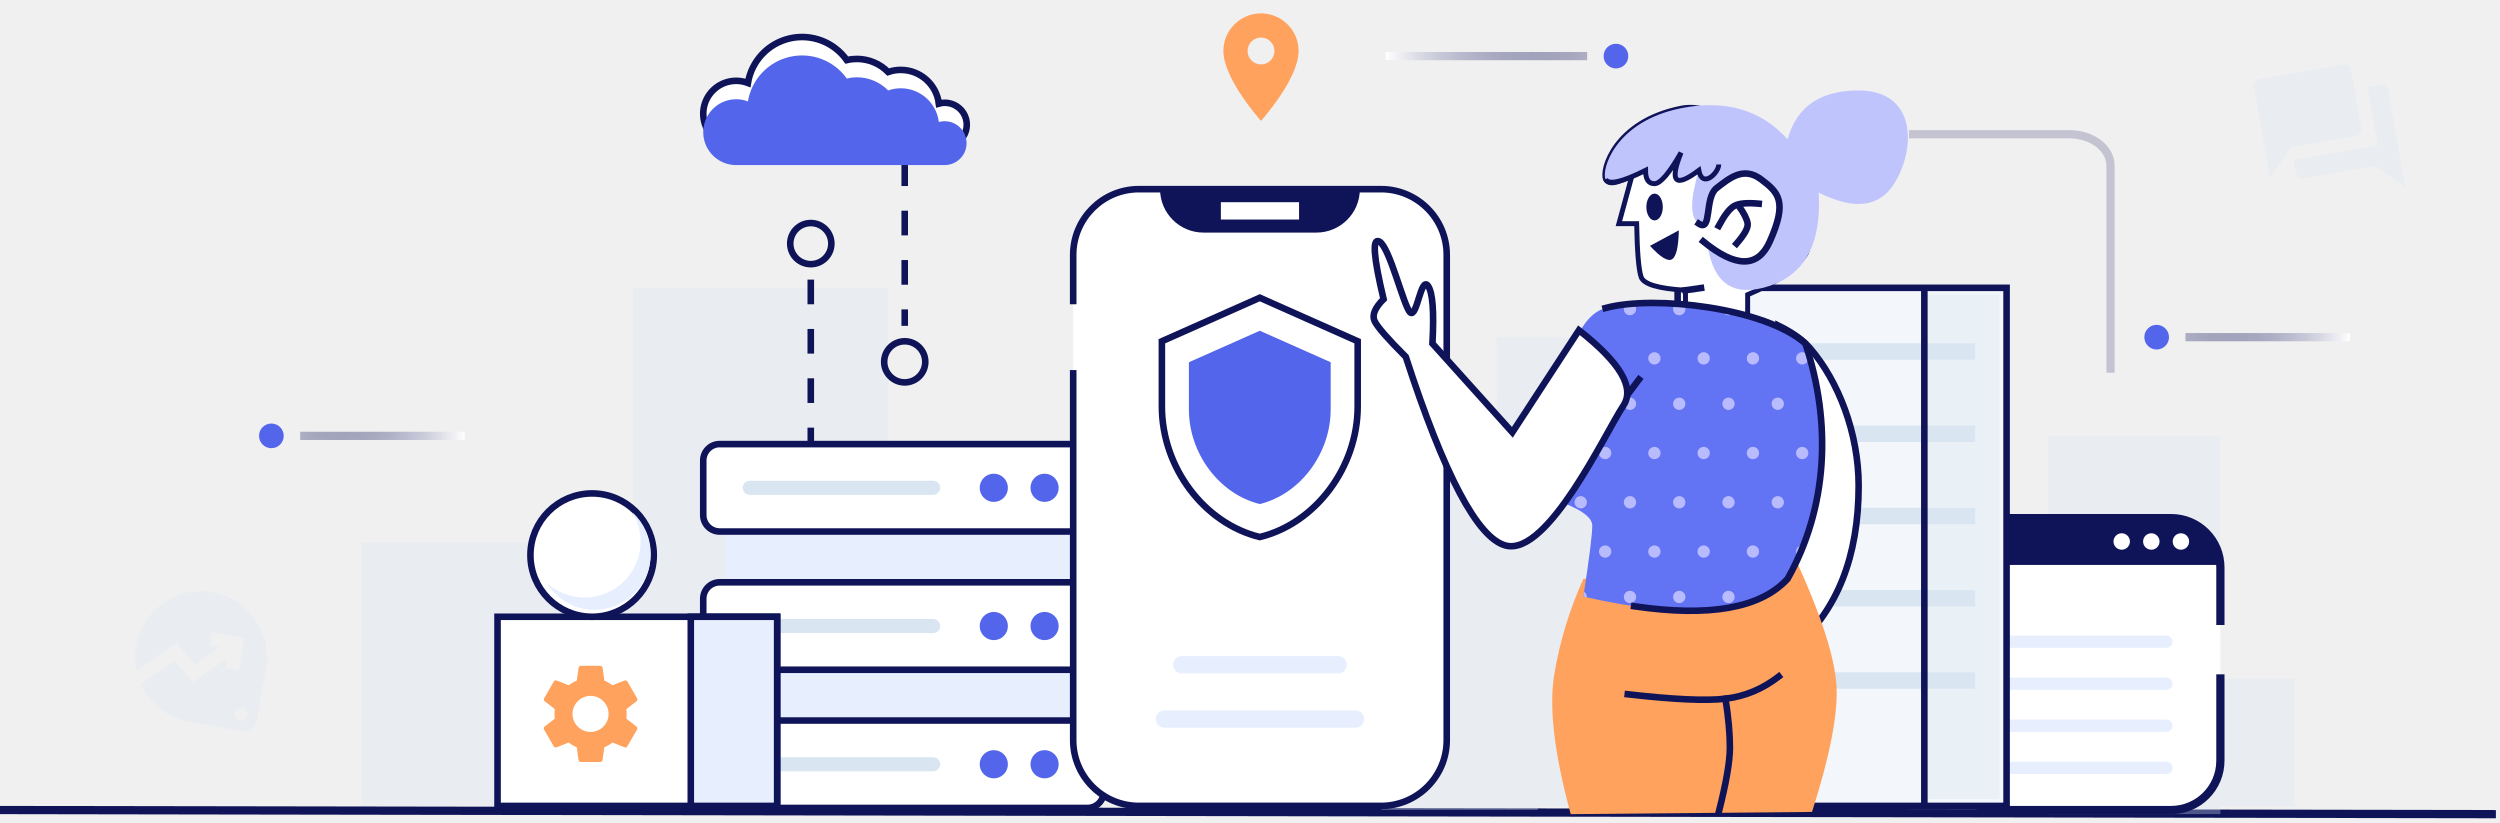
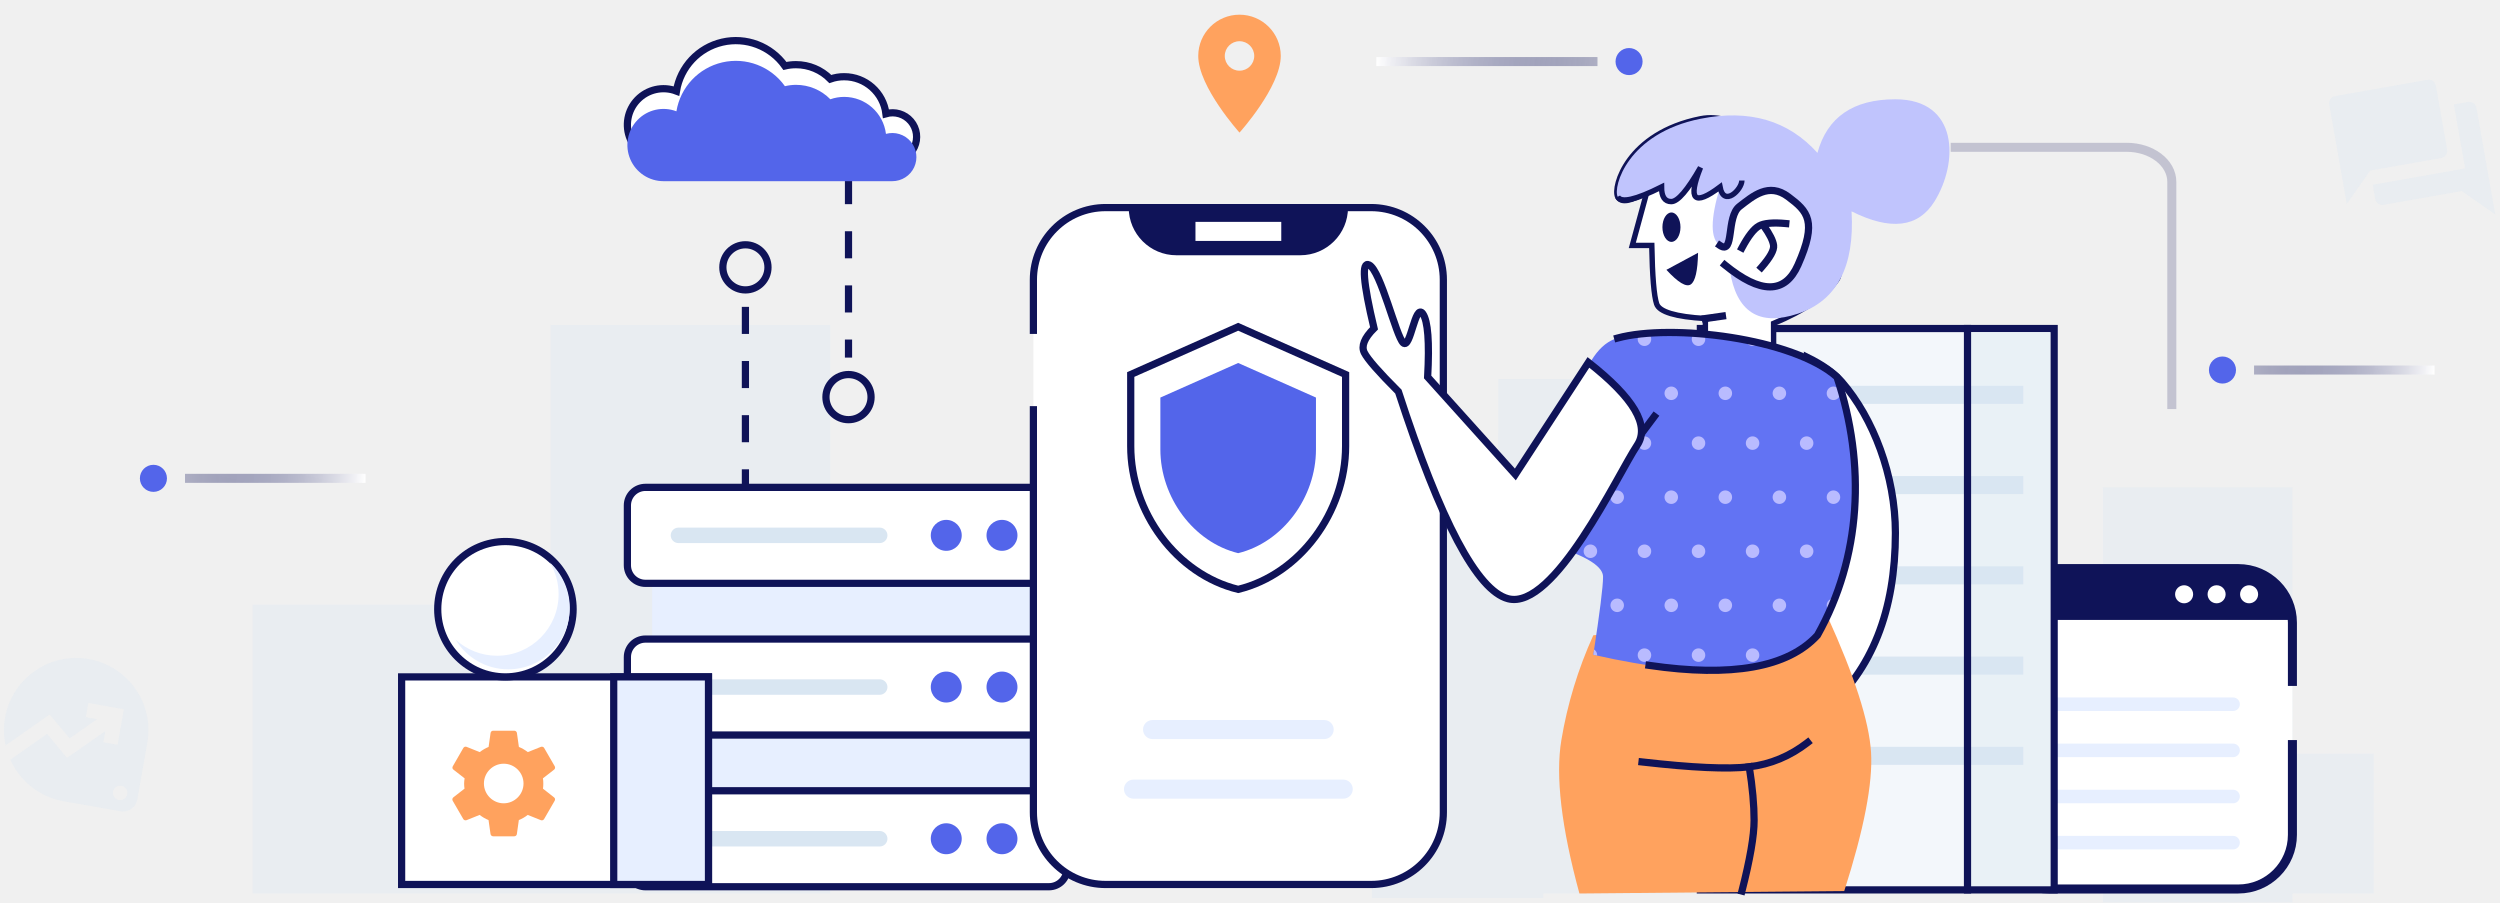
- <svg xmlns="http://www.w3.org/2000/svg" xmlns:xlink="http://www.w3.org/1999/xlink" width="304px" height="100px" viewBox="0 0 304 100" version="1.1">
+ <svg xmlns="http://www.w3.org/2000/svg" xmlns:xlink="http://www.w3.org/1999/xlink" width="277px" height="100px" viewBox="0 0 277 100" version="1.1">
  <defs>
    <path d="M4.082,35.708 C16.679,38.587 24.957,37.868 28.916,33.549 C33.775,24.911 34.315,14.653 31.076,4.935 C26.217,0.616 12.72,-1.004 6.781,0.616 C2.822,1.696 0.663,9.434 0.303,23.831 C3.542,24.911 5.162,25.99 5.162,27.07 C5.162,28.15 4.802,31.029 4.082,35.708 Z" id="path-1" />
    <linearGradient x1="0%" y1="50.083%" x2="100%" y2="49.917%" id="linearGradient-3">
      <stop stop-color="#FFFFFF" offset="0%" />
      <stop stop-color="#0F1358" stop-opacity="0.3" offset="100%" />
    </linearGradient>
    <linearGradient x1="0%" y1="50.125%" x2="100%" y2="49.875%" id="linearGradient-4">
      <stop stop-color="#FFFFFF" offset="0%" />
      <stop stop-color="#0F1358" stop-opacity="0.3" offset="100%" />
    </linearGradient>
  </defs>
  <g id="页面-1" stroke="none" stroke-width="1" fill="none" fill-rule="evenodd">
-     <g id="个人工作台-资源管理-normal" transform="translate(-1137, -59)">
-       <g id="编组-16" transform="translate(1137, 59)">
-         <line x1="0.5" y1="98.5" x2="303" y2="99" id="直线-7" stroke="#0F1358" stroke-linecap="square" />
-         <path d="M270,53 L269.999,82.499 L279,82.5 L279,98 L269.999,97.999 L270,99 L249,99 L249,53 L270,53 Z M207,41 L207,98 L186.999,97.999 L187,98.5 L168,98.5 L168,53 L181.999,52.999 L182,41 L207,41 Z M108,35 L108,98 L44,98 L44,66 L77,66 L77,35 L108,35 Z M25.833,72.023 C21.484,71.256 17.332,74.163 16.565,78.512 C16.38,79.56 16.407,80.605 16.624,81.585 L21.501,78.164 L23.714,80.813 L26.754,78.684 L25.509,78.465 L25.787,76.889 L29.726,77.584 L29.032,81.523 L27.456,81.245 L27.676,80 L23.423,82.971 L21.219,80.316 L17.141,83.171 C18.191,85.509 20.344,87.302 23.054,87.78 L29.357,88.891 C30.224,89.044 31.058,88.46 31.211,87.593 L32.322,81.291 C33.089,76.942 30.182,72.79 25.833,72.023 Z M29.172,87.64 C28.738,87.564 28.446,87.147 28.523,86.713 C28.599,86.28 29.016,85.988 29.45,86.064 C29.883,86.141 30.175,86.558 30.098,86.991 C30.022,87.424 29.605,87.716 29.172,87.64 Z M289.464,10.295 L287.888,10.573 L289.139,17.664 L278.897,19.47 L279.174,21.045 C279.251,21.479 279.668,21.771 280.101,21.694 L288.767,20.166 L292.475,22.762 L290.391,10.944 C290.314,10.511 289.897,10.219 289.464,10.295 Z M287.146,15.578 L285.896,8.487 C285.819,8.054 285.402,7.762 284.969,7.839 L274.727,9.644 C274.294,9.721 274.002,10.138 274.078,10.571 L276.023,21.601 L278.619,17.894 L286.497,16.505 C286.93,16.428 287.223,16.011 287.146,15.578 Z" id="形状结合" fill-opacity="0.32" fill="#D9E6F2" />
-         <g transform="translate(85.51448, 4)">
+     <g id="个人工作台-资源管理-normal" transform="translate(-1153, -58)">
+       <g id="编组-16" transform="translate(1153.442, 58.3218)">
+         <path d="M253.558,53.678 L253.557,83.178 L262.558,83.178 L262.558,98.678 L253.557,98.678 L253.558,99.678 L232.558,99.678 L232.558,53.678 L253.558,53.678 Z M190.558,41.678 L190.558,98.678 L170.557,98.678 L170.558,99.178 L151.558,99.178 L151.558,53.678 L165.557,53.678 L165.558,41.678 L190.558,41.678 Z M91.558,35.678 L91.558,98.678 L27.558,98.678 L27.558,66.678 L60.558,66.678 L60.558,35.678 L91.558,35.678 Z M9.39,72.701 C5.041,71.934 0.89,74.842 0.123,79.19 C-0.062,80.238 -0.035,81.283 0.182,82.263 L5.058,78.842 L7.272,81.491 L10.312,79.362 L9.067,79.143 L9.345,77.567 L13.284,78.262 L12.589,82.201 L11.014,81.923 L11.233,80.678 L6.981,83.649 L4.776,80.994 L0.699,83.849 C1.749,86.187 3.902,87.98 6.612,88.458 L12.915,89.569 C13.781,89.722 14.616,89.138 14.768,88.272 L15.88,81.969 C16.647,77.62 13.739,73.468 9.39,72.701 Z M12.729,88.318 C12.296,88.242 12.004,87.825 12.08,87.391 C12.157,86.958 12.574,86.666 13.007,86.743 C13.44,86.819 13.732,87.236 13.656,87.669 C13.58,88.103 13.163,88.395 12.729,88.318 Z M273.022,10.974 L271.446,11.251 L272.696,18.342 L262.454,20.148 L262.732,21.724 C262.808,22.157 263.225,22.449 263.659,22.373 L272.325,20.844 L276.032,23.44 L273.948,11.622 C273.872,11.189 273.455,10.897 273.022,10.974 Z M270.704,16.256 L269.453,9.166 C269.377,8.732 268.96,8.44 268.527,8.517 L258.285,10.323 C257.851,10.399 257.559,10.816 257.636,11.249 L259.581,22.279 L262.176,18.572 L270.055,17.183 C270.488,17.107 270.78,16.69 270.704,16.256 Z" id="形状结合" fill-opacity="0.32" fill="#D9E6F2" />
+         <g transform="translate(69.07206, 3.678196)">
          <rect id="矩形" fill="#E7EFFF" x="2.744" y="60.291" width="43.221" height="27.785" />
          <g id="编组-9" transform="translate(0, 50)">
            <rect id="矩形" stroke="#0F1358" stroke-width="0.8" fill="#FFFFFF" x="0" y="0" width="48.709" height="10.634" rx="2" />
            <rect id="矩形" fill="#D9E6F2" x="4.802" y="4.459" width="24.012" height="1.715" rx="0.858" />
            <circle id="椭圆形" fill="#5365EA" cx="41.506" cy="5.317" r="1.715" />
            <circle id="椭圆形" fill="#5365EA" cx="35.331" cy="5.317" r="1.715" />
          </g>
          <g id="编组-9" transform="translate(0, 66.80814)">
            <rect id="矩形" stroke="#0F1358" stroke-width="0.8" fill="#FFFFFF" x="0" y="0" width="48.709" height="10.634" rx="2" />
            <rect id="矩形" fill="#D9E6F2" x="4.802" y="4.459" width="24.012" height="1.715" rx="0.858" />
            <circle id="椭圆形" fill="#5365EA" cx="41.506" cy="5.317" r="1.715" />
            <circle id="椭圆形" fill="#5365EA" cx="35.331" cy="5.317" r="1.715" />
          </g>
          <g id="编组-9" transform="translate(0, 83.61628)">
            <rect id="矩形" stroke="#0F1358" stroke-width="0.8" fill="#FFFFFF" x="0" y="0" width="48.709" height="10.634" rx="2" />
            <rect id="矩形" fill="#D9E6F2" x="4.802" y="4.459" width="24.012" height="1.715" rx="0.858" />
            <circle id="椭圆形" fill="#5365EA" cx="41.506" cy="5.317" r="1.715" />
            <circle id="椭圆形" fill="#5365EA" cx="35.331" cy="5.317" r="1.715" />
          </g>
          <circle id="椭圆形" stroke="#0F1358" stroke-width="0.8" cx="13.078" cy="25.622" r="2.5" />
          <line x1="13.078" y1="30" x2="13.078" y2="50" id="路径" stroke="#0F1358" stroke-width="0.8" stroke-dasharray="3" />
          <circle id="椭圆形" stroke="#0F1358" stroke-width="0.8" cx="24.5" cy="40" r="2.5" />
          <line x1="24.5" y1="15.622" x2="24.5" y2="35.622" id="路径" stroke="#0F1358" stroke-width="0.8" stroke-dasharray="3" />
          <g id="编组-21" transform="translate(0, 0.5)" fill-rule="nonzero">
            <path d="M4.011,13.333 L29.355,13.333 C30.399,13.343 31.354,12.742 31.796,11.795 C32.239,10.849 32.089,9.731 31.412,8.935 C30.735,8.14 29.655,7.812 28.65,8.098 C28.363,5.758 26.375,3.999 24.018,4 C23.496,3.998 22.979,4.085 22.487,4.257 C21.483,3.237 20.112,2.664 18.681,2.666 C18.268,2.665 17.856,2.712 17.455,2.808 C15.888,0.603 13.146,-0.438 10.511,0.172 C7.876,0.782 5.871,2.923 5.433,5.592 C3.932,5.018 2.234,5.397 1.12,6.554 C0.005,7.711 -0.309,9.423 0.321,10.9 C0.951,12.378 2.404,13.336 4.011,13.333 L4.011,13.333 Z" id="路径" stroke="#0F1358" stroke-width="0.8" fill="#FFFFFF" />
            <path d="M4.011,15.575 L29.355,15.575 C30.394,15.575 31.338,14.972 31.776,14.03 C32.213,13.088 32.064,11.977 31.393,11.184 C30.723,10.39 29.652,10.058 28.65,10.333 C28.36,7.994 26.374,6.238 24.018,6.235 C23.496,6.236 22.978,6.325 22.487,6.499 C21.486,5.475 20.113,4.898 18.681,4.901 C18.267,4.902 17.856,4.952 17.455,5.05 C15.888,2.845 13.146,1.804 10.511,2.414 C7.876,3.024 5.871,5.165 5.433,7.833 C3.932,7.259 2.234,7.638 1.12,8.796 C0.005,9.953 -0.309,11.664 0.321,13.142 C0.951,14.62 2.404,15.578 4.011,15.575 L4.011,15.575 Z" id="路径" fill="#5365EA" />
          </g>
        </g>
-         <g id="编组-19" transform="translate(237, 63)">
+         <g id="编组-19" transform="translate(220.5576, 62.6782)">
          <path d="M33,19 L33,29.5 C33,32.814 30.314,35.5 27,35.5 L6,35.5 C2.686,35.5 0,32.814 0,29.5 L0,6 C0,2.686 2.686,0 6,0 L27,0 C30.314,0 33,2.686 33,6 L33,13 L33,13" id="路径" stroke="#0F1358" fill="#FFFFFF" />
          <rect id="矩形" fill="#E7EFFF" x="6.049" y="14.278" width="21.127" height="1.5" rx="0.75" />
          <rect id="矩形" fill="#E7EFFF" x="1.824" y="24.504" width="25.352" height="1.5" rx="0.75" />
          <rect id="矩形" fill="#E7EFFF" x="6.049" y="19.391" width="21.127" height="1.5" rx="0.75" />
          <rect id="矩形" fill="#E7EFFF" x="1.824" y="29.616" width="25.352" height="1.5" rx="0.75" />
          <path d="M27.308,-7.10542736e-15 C30.379,-6.05892407e-15 32.881,2.431 32.996,5.474 L33,5.692 L0,5.692 C-3.84971334e-16,2.548 2.548,-7.41614878e-15 5.692,-7.10542736e-15 L27.308,-7.10542736e-15 Z M21,1.846 C20.448,1.846 20,2.294 20,2.846 C20,3.398 20.448,3.846 21,3.846 C21.552,3.846 22,3.398 22,2.846 C22,2.294 21.552,1.846 21,1.846 Z M24.6,1.846 C24.048,1.846 23.6,2.294 23.6,2.846 C23.6,3.398 24.048,3.846 24.6,3.846 C25.152,3.846 25.6,3.398 25.6,2.846 C25.6,2.294 25.152,1.846 24.6,1.846 Z M28.2,1.846 C27.648,1.846 27.2,2.294 27.2,2.846 C27.2,3.398 27.648,3.846 28.2,3.846 C28.752,3.846 29.2,3.398 29.2,2.846 C29.2,2.294 28.752,1.846 28.2,1.846 Z" id="形状结合" fill="#0F1358" />
        </g>
-         <g id="编组-20" transform="translate(204, 35)">
-           <rect id="矩形" stroke="#0F1358" stroke-width="0.8" fill="#F3F7FB" x="0" y="0" width="40" height="63" />
+         <g id="编组-20" transform="translate(187.5576, 35.6782)">
+           <rect id="矩形" stroke="#0F1358" stroke-width="0.8" fill="#F3F7FB" x="0.4" y="0.4" width="39.2" height="62.2" />
          <rect id="矩形" fill="#E9F1F6" x="30" y="0.808" width="9.156" height="61.354" />
          <rect id="矩形" fill="#D9E6F2" x="3" y="6.748" width="33.182" height="2" />
          <rect id="矩形" fill="#D9E6F2" x="3" y="16.748" width="33.182" height="2" />
          <rect id="矩形" fill="#D9E6F2" x="3" y="26.748" width="33.182" height="2" />
          <rect id="矩形" fill="#D9E6F2" x="3" y="36.748" width="33.182" height="2" />
          <rect id="矩形" fill="#D9E6F2" x="3" y="46.748" width="33.182" height="2" />
          <line x1="30" y1="63" x2="30" y2="0" id="路径" stroke="#0F1358" stroke-width="0.8" fill-opacity="0.45" fill="#D9E6F2" />
        </g>
-         <g id="编组-17" transform="translate(130.5, 23)">
+         <g id="编组-17" transform="translate(114.0576, 22.6782)">
          <path d="M0,14 L0,8 C0,3.582 3.582,0 8,0 L37.423,0 C41.841,0 45.423,3.582 45.423,8 L45.423,67 C45.423,71.418 41.841,75 37.423,75 L8,75 C3.582,75 0,71.418 0,67 L0,22 L0,22" id="路径" stroke="#0F1358" stroke-width="0.8" fill="#FFFFFF" />
          <g id="编组-11" transform="translate(10.78487, 13.20422)" fill-rule="nonzero">
            <path d="M11.905,0 L1.24775508e-13,5.291 L1.24775508e-13,13.227 C1.24775508e-13,20.569 5.079,27.434 11.905,29.1 C18.73,27.434 23.809,20.569 23.809,13.227 L23.809,5.291 L11.905,0 Z" id="路径" stroke="#0F1358" stroke-width="0.8" />
            <path d="M11.905,4.014 L3.284,7.845 L3.284,13.592 C3.284,18.908 6.962,23.88 11.905,25.087 C16.847,23.88 20.525,18.908 20.525,13.592 L20.525,7.845 L11.905,4.014 Z" id="路径" fill="#5365EA" />
          </g>
          <rect id="矩形" fill="#E7EFFF" x="12.148" y="56.778" width="21.127" height="2.113" rx="1.056" />
          <rect id="矩形" fill="#E7EFFF" x="10.035" y="63.38" width="25.352" height="2.113" rx="1.056" />
          <path d="M34.859,0 C34.859,2.917 32.494,5.282 29.577,5.282 L15.845,5.282 C12.928,5.282 10.563,2.917 10.563,0 L34.859,0 Z M27.465,1.585 L17.958,1.585 L17.958,3.697 L27.465,3.697 L27.465,1.585 Z" id="形状结合" fill="#0F1358" />
        </g>
-         <g id="编组-18" transform="translate(60.5, 60)">
+         <g id="编组-18" transform="translate(44.05758, 59.6782)">
          <rect id="矩形" stroke="#0F1358" stroke-width="0.8" fill="#FFFFFF" x="0" y="15" width="34" height="23" />
          <rect id="矩形" stroke="#0F1358" stroke-width="0.8" fill="#E7EFFF" x="23.5" y="15" width="10.5" height="23" />
          <g id="settings_black_24dp-(1)" transform="translate(4, 19.5)">
            <polygon id="路径" points="0 0 14.625 0 14.625 14.625 0 14.625" />
            <path d="M11.663,7.885 C11.688,7.702 11.7,7.514 11.7,7.312 C11.7,7.117 11.688,6.923 11.657,6.74 L12.894,5.777 C13.004,5.692 13.035,5.527 12.967,5.405 L11.797,3.382 C11.724,3.248 11.572,3.205 11.438,3.248 L9.982,3.833 C9.677,3.601 9.354,3.406 8.994,3.26 L8.775,1.712 C8.751,1.566 8.629,1.462 8.482,1.462 L6.143,1.462 C5.996,1.462 5.88,1.566 5.856,1.712 L5.637,3.26 C5.277,3.406 4.948,3.607 4.65,3.833 L3.193,3.248 C3.059,3.199 2.907,3.248 2.834,3.382 L1.67,5.405 C1.597,5.533 1.621,5.692 1.743,5.777 L2.98,6.74 C2.949,6.923 2.925,7.124 2.925,7.312 C2.925,7.501 2.937,7.702 2.968,7.885 L1.731,8.848 C1.621,8.933 1.59,9.098 1.657,9.22 L2.828,11.243 C2.901,11.377 3.053,11.42 3.187,11.377 L4.643,10.792 C4.948,11.024 5.271,11.219 5.631,11.365 L5.85,12.913 C5.88,13.059 5.996,13.162 6.143,13.162 L8.482,13.162 C8.629,13.162 8.751,13.059 8.769,12.913 L8.988,11.365 C9.348,11.219 9.677,11.024 9.975,10.792 L11.432,11.377 C11.566,11.426 11.718,11.377 11.791,11.243 L12.961,9.22 C13.035,9.086 13.004,8.933 12.888,8.848 L11.663,7.885 Z M7.312,9.506 C6.106,9.506 5.119,8.519 5.119,7.312 C5.119,6.106 6.106,5.119 7.312,5.119 C8.519,5.119 9.506,6.106 9.506,7.312 C9.506,8.519 8.519,9.506 7.312,9.506 Z" id="形状" fill="#FFA25E" />
          </g>
          <circle id="椭圆形" stroke="#0F1358" stroke-width="0.8" fill="#FFFFFF" cx="11.5" cy="7.5" r="7.5" />
          <path d="M16.41,2.309 C17.774,3.556 18.63,5.349 18.63,7.342 C18.63,11.107 15.577,14.16 11.812,14.16 C9.339,14.16 7.174,12.842 5.979,10.871 C7.192,11.98 8.806,12.656 10.577,12.656 C14.342,12.656 17.394,9.604 17.394,5.839 C17.394,4.584 17.055,3.408 16.464,2.398 Z" id="形状结合" fill="#E7EFFF" />
        </g>
-         <g id="编组-22" transform="translate(166.5, 11)">
+         <g id="编组-22" transform="translate(150.0576, 10.6782)">
          <path d="M31.977,10.258 L30.358,16.196 L32.517,16.196 C32.582,19.632 32.762,21.791 33.057,22.675 C33.352,23.558 35.152,24.098 38.456,24.294 L38.456,28.613 L46.014,28.613 L46.014,24.834 C49.419,23.426 51.759,21.807 53.033,19.975 C54.944,17.228 46.014,0.54 37.916,2.16 C29.818,3.779 28.198,9.718 28.738,10.798 C29.098,11.517 30.178,11.337 31.977,10.258 Z" id="直线-5" stroke="#0F1358" stroke-width="0.6" fill="#FFFFFF" stroke-linecap="square" />
          <ellipse id="椭圆形" fill="#0F1358" cx="34.697" cy="14.172" rx="1" ry="1.629" />
          <path d="M34.137,18.896 L37.646,17.006 C37.604,19.013 37.335,20.183 36.836,20.515 C36.338,20.848 35.438,20.308 34.137,18.896 Z" id="直线-6" fill="#0F1358" />
          <line x1="38.456" y1="24.294" x2="40.345" y2="24.025" id="直线-16" stroke="#0F1358" stroke-width="0.8" stroke-linecap="square" />
          <path d="M33.597,9.718 C33.597,10.798 33.957,11.337 34.677,11.337 C35.397,11.337 36.476,10.078 37.916,7.558 C37.196,9.358 37.016,10.438 37.376,10.798 C37.736,11.157 38.636,10.798 40.076,9.718 C38.996,13.317 38.996,15.476 40.076,16.196 C41.695,17.276 40.739,13.028 42.235,11.877 C43.731,10.727 45.474,9.178 47.634,10.798 C49.793,12.417 50.873,13.497 48.714,18.356 C47.274,21.595 44.754,21.775 41.155,18.896 C41.875,23.575 44.395,25.194 48.714,23.755 C53.033,22.315 55.012,18.536 54.652,12.417 C58.971,14.577 62.031,14.217 63.83,11.337 C66.53,7.018 66.53,0 59.511,0 C54.832,0 51.953,1.98 50.873,5.939 C47.634,2.339 43.315,1.08 37.916,2.16 C29.818,3.779 28.198,9.718 28.738,10.798 C29.098,11.517 30.718,11.157 33.597,9.718 Z" id="直线-5" fill="#C0C4FD" />
          <path d="M28.738,10.798 C29.098,11.517 30.718,11.157 33.597,9.718 C33.597,10.798 33.957,11.337 34.677,11.337 C35.397,11.337 36.476,10.078 37.916,7.558 C37.196,9.358 37.016,10.438 37.376,10.798 C37.736,11.157 38.636,10.798 40.076,9.718 C40.5,12 42.5,10 42.5,9" id="路径" stroke="#0F1358" stroke-width="0.6" />
          <path d="M40.076,16.196 C41.695,17.276 40.739,13.028 42.235,11.877 C43.731,10.727 45.474,9.178 47.634,10.798 C49.793,12.417 50.873,13.497 48.714,18.356 C47.274,21.595 44.575,21.595 40.615,18.356" id="路径" stroke="#0F1358" stroke-width="0.8" stroke-linecap="square" />
          <path d="M42.505,16.466 C43.203,15.159 43.833,14.349 44.395,14.037 C44.956,13.725 45.946,13.635 47.364,13.767" id="直线-11" stroke="#0F1358" stroke-width="0.8" stroke-linecap="square" />
          <path d="M44.934,14.037 C45.59,14.959 45.949,15.678 46.014,16.196 C46.079,16.714 45.629,17.524 44.664,18.626" id="直线-12" stroke="#0F1358" stroke-width="0.8" stroke-linecap="square" />
          <path d="M51.683,67.755 C56.902,63.256 59.511,56.687 59.511,48.049 C59.511,41.712 57.06,35.326 53.572,31.313 C52.729,30.342 51.469,29.442 49.793,28.613 L51.683,67.755 Z" id="直线-8" stroke="#0F1358" stroke-width="0.8" fill="#FFFFFF" stroke-linecap="square" />
          <path d="M24.5,88 L53.842,87.73 C56.033,80.886 57.023,75.757 56.812,72.344 C56.6,68.93 54.981,63.891 51.953,57.227 L26.039,59.387 C24.346,63.129 23.167,67 22.5,71 C21.833,75 22.5,80.667 24.5,88 Z" id="直线-10" fill="#FFA25E" />
          <path d="M31.437,73.423 C36.997,74.061 40.956,74.241 43.315,73.963 C45.673,73.686 47.833,72.786 49.793,71.264" id="直线-13" stroke="#0F1358" stroke-width="0.8" stroke-linecap="square" />
          <path d="M43.315,73.963 C43.675,76.224 43.855,78.203 43.855,79.902 C43.855,81.6 43.405,84.21 42.505,87.73" id="直线-14" stroke="#0F1358" stroke-width="0.8" stroke-linecap="square" />
          <g id="形状结合" transform="translate(21.95682, 25.83791)">
            <mask id="mask-2" fill="white">
              <use xlink:href="#path-1" />
            </mask>
            <use id="蒙版" fill="#6273F3" xlink:href="#path-1" />
            <path d="M39.7,35.002 C40.114,35.002 40.449,35.338 40.449,35.751 C40.449,36.165 40.114,36.5 39.7,36.5 C39.287,36.5 38.952,36.165 38.952,35.751 C38.952,35.338 39.287,35.002 39.7,35.002 Z M33.71,35.002 C34.124,35.002 34.459,35.338 34.459,35.751 C34.459,36.165 34.124,36.5 33.71,36.5 C33.296,36.5 32.961,36.165 32.961,35.751 C32.961,35.338 33.296,35.002 33.71,35.002 Z M27.72,35.002 C28.133,35.002 28.469,35.338 28.469,35.751 C28.469,36.165 28.133,36.5 27.72,36.5 C27.306,36.5 26.971,36.165 26.971,35.751 C26.971,35.338 27.306,35.002 27.72,35.002 Z M9.749,35.002 C10.163,35.002 10.498,35.338 10.498,35.751 C10.498,36.165 10.163,36.5 9.749,36.5 C9.335,36.5 9,36.165 9,35.751 C9,35.338 9.335,35.002 9.749,35.002 Z M21.73,35.002 C22.143,35.002 22.478,35.338 22.478,35.751 C22.478,36.165 22.143,36.5 21.73,36.5 C21.316,36.5 20.981,36.165 20.981,35.751 C20.981,35.338 21.316,35.002 21.73,35.002 Z M3.759,35.002 C4.172,35.002 4.508,35.338 4.508,35.751 C4.508,36.165 4.172,36.5 3.759,36.5 C3.345,36.5 3.01,36.165 3.01,35.751 C3.01,35.338 3.345,35.002 3.759,35.002 Z M15.739,35.002 C16.153,35.002 16.488,35.338 16.488,35.751 C16.488,36.165 16.153,36.5 15.739,36.5 C15.326,36.5 14.99,36.165 14.99,35.751 C14.99,35.338 15.326,35.002 15.739,35.002 Z M-2.232,35.002 C-1.818,35.002 -1.483,35.338 -1.483,35.751 C-1.483,36.165 -1.818,36.5 -2.232,36.5 C-2.645,36.5 -2.98,36.165 -2.98,35.751 C-2.98,35.338 -2.645,35.002 -2.232,35.002 Z M36.681,29.482 C37.094,29.482 37.429,29.817 37.429,30.231 C37.429,30.644 37.094,30.979 36.681,30.979 C36.267,30.979 35.932,30.644 35.932,30.231 C35.932,29.817 36.267,29.482 36.681,29.482 Z M30.69,29.482 C31.104,29.482 31.439,29.817 31.439,30.231 C31.439,30.644 31.104,30.979 30.69,30.979 C30.277,30.979 29.942,30.644 29.942,30.231 C29.942,29.817 30.277,29.482 30.69,29.482 Z M24.7,29.482 C25.114,29.482 25.449,29.817 25.449,30.231 C25.449,30.644 25.114,30.979 24.7,30.979 C24.287,30.979 23.951,30.644 23.951,30.231 C23.951,29.817 24.287,29.482 24.7,29.482 Z M6.729,29.482 C7.143,29.482 7.478,29.817 7.478,30.231 C7.478,30.644 7.143,30.979 6.729,30.979 C6.316,30.979 5.981,30.644 5.981,30.231 C5.981,29.817 6.316,29.482 6.729,29.482 Z M18.71,29.482 C19.123,29.482 19.459,29.817 19.459,30.231 C19.459,30.644 19.123,30.979 18.71,30.979 C18.296,30.979 17.961,30.644 17.961,30.231 C17.961,29.817 18.296,29.482 18.71,29.482 Z M0.739,29.482 C1.153,29.482 1.488,29.817 1.488,30.231 C1.488,30.644 1.153,30.979 0.739,30.979 C0.325,30.979 -0.01,30.644 -0.01,30.231 C-0.01,29.817 0.325,29.482 0.739,29.482 Z M12.72,29.482 C13.133,29.482 13.468,29.817 13.468,30.231 C13.468,30.644 13.133,30.979 12.72,30.979 C12.306,30.979 11.971,30.644 11.971,30.231 C11.971,29.817 12.306,29.482 12.72,29.482 Z M-5.251,29.482 C-4.838,29.482 -4.502,29.817 -4.502,30.231 C-4.502,30.644 -4.838,30.979 -5.251,30.979 C-5.665,30.979 -6,30.644 -6,30.231 C-6,29.817 -5.665,29.482 -5.251,29.482 Z M33.71,23.491 C34.124,23.491 34.459,23.827 34.459,24.24 C34.459,24.654 34.124,24.989 33.71,24.989 C33.296,24.989 32.961,24.654 32.961,24.24 C32.961,23.827 33.296,23.491 33.71,23.491 Z M27.72,23.491 C28.133,23.491 28.469,23.827 28.469,24.24 C28.469,24.654 28.133,24.989 27.72,24.989 C27.306,24.989 26.971,24.654 26.971,24.24 C26.971,23.827 27.306,23.491 27.72,23.491 Z M9.749,23.491 C10.163,23.491 10.498,23.827 10.498,24.24 C10.498,24.654 10.163,24.989 9.749,24.989 C9.335,24.989 9,24.654 9,24.24 C9,23.827 9.335,23.491 9.749,23.491 Z M21.73,23.491 C22.143,23.491 22.478,23.827 22.478,24.24 C22.478,24.654 22.143,24.989 21.73,24.989 C21.316,24.989 20.981,24.654 20.981,24.24 C20.981,23.827 21.316,23.491 21.73,23.491 Z M3.759,23.491 C4.172,23.491 4.508,23.827 4.508,24.24 C4.508,24.654 4.172,24.989 3.759,24.989 C3.345,24.989 3.01,24.654 3.01,24.24 C3.01,23.827 3.345,23.491 3.759,23.491 Z M15.739,23.491 C16.153,23.491 16.488,23.827 16.488,24.24 C16.488,24.654 16.153,24.989 15.739,24.989 C15.326,24.989 14.99,24.654 14.99,24.24 C14.99,23.827 15.326,23.491 15.739,23.491 Z M-2.232,23.491 C-1.818,23.491 -1.483,23.827 -1.483,24.24 C-1.483,24.654 -1.818,24.989 -2.232,24.989 C-2.645,24.989 -2.98,24.654 -2.98,24.24 C-2.98,23.827 -2.645,23.491 -2.232,23.491 Z M39.7,23.491 C40.114,23.491 40.449,23.827 40.449,24.24 C40.449,24.654 40.114,24.989 39.7,24.989 C39.287,24.989 38.952,24.654 38.952,24.24 C38.952,23.827 39.287,23.491 39.7,23.491 Z M12.72,17.501 C13.133,17.501 13.468,17.836 13.468,18.25 C13.468,18.664 13.133,18.999 12.72,18.999 C12.306,18.999 11.971,18.664 11.971,18.25 C11.971,17.836 12.306,17.501 12.72,17.501 Z M0.739,17.501 C1.153,17.501 1.488,17.836 1.488,18.25 C1.488,18.664 1.153,18.999 0.739,18.999 C0.325,18.999 -0.01,18.664 -0.01,18.25 C-0.01,17.836 0.325,17.501 0.739,17.501 Z M18.71,17.501 C19.123,17.501 19.459,17.836 19.459,18.25 C19.459,18.664 19.123,18.999 18.71,18.999 C18.296,18.999 17.961,18.664 17.961,18.25 C17.961,17.836 18.296,17.501 18.71,17.501 Z M6.729,17.501 C7.143,17.501 7.478,17.836 7.478,18.25 C7.478,18.664 7.143,18.999 6.729,18.999 C6.316,18.999 5.981,18.664 5.981,18.25 C5.981,17.836 6.316,17.501 6.729,17.501 Z M24.7,17.501 C25.114,17.501 25.449,17.836 25.449,18.25 C25.449,18.664 25.114,18.999 24.7,18.999 C24.287,18.999 23.951,18.664 23.951,18.25 C23.951,17.836 24.287,17.501 24.7,17.501 Z M30.69,17.501 C31.104,17.501 31.439,17.836 31.439,18.25 C31.439,18.664 31.104,18.999 30.69,18.999 C30.277,18.999 29.942,18.664 29.942,18.25 C29.942,17.836 30.277,17.501 30.69,17.501 Z M36.681,17.501 C37.094,17.501 37.429,17.836 37.429,18.25 C37.429,18.664 37.094,18.999 36.681,18.999 C36.267,18.999 35.932,18.664 35.932,18.25 C35.932,17.836 36.267,17.501 36.681,17.501 Z M-5.251,17.501 C-4.838,17.501 -4.502,17.836 -4.502,18.25 C-4.502,18.664 -4.838,18.999 -5.251,18.999 C-5.665,18.999 -6,18.664 -6,18.25 C-6,17.836 -5.665,17.501 -5.251,17.501 Z M9.749,11.511 C10.163,11.511 10.498,11.846 10.498,12.26 C10.498,12.673 10.163,13.009 9.749,13.009 C9.335,13.009 9,12.673 9,12.26 C9,11.846 9.335,11.511 9.749,11.511 Z M39.7,11.511 C40.114,11.511 40.449,11.846 40.449,12.26 C40.449,12.673 40.114,13.009 39.7,13.009 C39.287,13.009 38.952,12.673 38.952,12.26 C38.952,11.846 39.287,11.511 39.7,11.511 Z M33.71,11.511 C34.124,11.511 34.459,11.846 34.459,12.26 C34.459,12.673 34.124,13.009 33.71,13.009 C33.296,13.009 32.961,12.673 32.961,12.26 C32.961,11.846 33.296,11.511 33.71,11.511 Z M27.72,11.511 C28.133,11.511 28.469,11.846 28.469,12.26 C28.469,12.673 28.133,13.009 27.72,13.009 C27.306,13.009 26.971,12.673 26.971,12.26 C26.971,11.846 27.306,11.511 27.72,11.511 Z M21.73,11.511 C22.143,11.511 22.478,11.846 22.478,12.26 C22.478,12.673 22.143,13.009 21.73,13.009 C21.316,13.009 20.981,12.673 20.981,12.26 C20.981,11.846 21.316,11.511 21.73,11.511 Z M3.759,11.511 C4.172,11.511 4.508,11.846 4.508,12.26 C4.508,12.673 4.172,13.009 3.759,13.009 C3.345,13.009 3.01,12.673 3.01,12.26 C3.01,11.846 3.345,11.511 3.759,11.511 Z M15.739,11.511 C16.153,11.511 16.488,11.846 16.488,12.26 C16.488,12.673 16.153,13.009 15.739,13.009 C15.326,13.009 14.99,12.673 14.99,12.26 C14.99,11.846 15.326,11.511 15.739,11.511 Z M-2.232,11.511 C-1.818,11.511 -1.483,11.846 -1.483,12.26 C-1.483,12.673 -1.818,13.009 -2.232,13.009 C-2.645,13.009 -2.98,12.673 -2.98,12.26 C-2.98,11.846 -2.645,11.511 -2.232,11.511 Z M12.72,5.99 C13.133,5.99 13.468,6.325 13.468,6.739 C13.468,7.153 13.133,7.488 12.72,7.488 C12.306,7.488 11.971,7.153 11.971,6.739 C11.971,6.325 12.306,5.99 12.72,5.99 Z M0.739,5.99 C1.153,5.99 1.488,6.325 1.488,6.739 C1.488,7.153 1.153,7.488 0.739,7.488 C0.325,7.488 -0.01,7.153 -0.01,6.739 C-0.01,6.325 0.325,5.99 0.739,5.99 Z M18.71,5.99 C19.123,5.99 19.459,6.325 19.459,6.739 C19.459,7.153 19.123,7.488 18.71,7.488 C18.296,7.488 17.961,7.153 17.961,6.739 C17.961,6.325 18.296,5.99 18.71,5.99 Z M30.69,5.99 C31.104,5.99 31.439,6.325 31.439,6.739 C31.439,7.153 31.104,7.488 30.69,7.488 C30.277,7.488 29.942,7.153 29.942,6.739 C29.942,6.325 30.277,5.99 30.69,5.99 Z M36.681,5.99 C37.094,5.99 37.429,6.325 37.429,6.739 C37.429,7.153 37.094,7.488 36.681,7.488 C36.267,7.488 35.932,7.153 35.932,6.739 C35.932,6.325 36.267,5.99 36.681,5.99 Z M-5.251,5.99 C-4.838,5.99 -4.502,6.325 -4.502,6.739 C-4.502,7.153 -4.838,7.488 -5.251,7.488 C-5.665,7.488 -6,7.153 -6,6.739 C-6,6.325 -5.665,5.99 -5.251,5.99 Z M24.7,5.99 C25.114,5.99 25.449,6.325 25.449,6.739 C25.449,7.153 25.114,7.488 24.7,7.488 C24.287,7.488 23.951,7.153 23.951,6.739 C23.951,6.325 24.287,5.99 24.7,5.99 Z M6.729,5.99 C7.143,5.99 7.478,6.325 7.478,6.739 C7.478,7.153 7.143,7.488 6.729,7.488 C6.316,7.488 5.981,7.153 5.981,6.739 C5.981,6.325 6.316,5.99 6.729,5.99 Z M21.73,0 C22.143,0 22.478,0.335 22.478,0.749 C22.478,1.162 22.143,1.498 21.73,1.498 C21.316,1.498 20.981,1.162 20.981,0.749 C20.981,0.335 21.316,0 21.73,0 Z M9.749,0 C10.163,0 10.498,0.335 10.498,0.749 C10.498,1.162 10.163,1.498 9.749,1.498 C9.335,1.498 9,1.162 9,0.749 C9,0.335 9.335,0 9.749,0 Z M27.72,0 C28.133,0 28.469,0.335 28.469,0.749 C28.469,1.162 28.133,1.498 27.72,1.498 C27.306,1.498 26.971,1.162 26.971,0.749 C26.971,0.335 27.306,0 27.72,0 Z M33.71,0 C34.124,0 34.459,0.335 34.459,0.749 C34.459,1.162 34.124,1.498 33.71,1.498 C33.296,1.498 32.961,1.162 32.961,0.749 C32.961,0.335 33.296,0 33.71,0 Z M39.7,0 C40.114,0 40.449,0.335 40.449,0.749 C40.449,1.162 40.114,1.498 39.7,1.498 C39.287,1.498 38.952,1.162 38.952,0.749 C38.952,0.335 39.287,0 39.7,0 Z M-2.232,0 C-1.818,0 -1.483,0.335 -1.483,0.749 C-1.483,1.162 -1.818,1.498 -2.232,1.498 C-2.645,1.498 -2.98,1.162 -2.98,0.749 C-2.98,0.335 -2.645,0 -2.232,0 Z M15.739,0 C16.153,0 16.488,0.335 16.488,0.749 C16.488,1.162 16.153,1.498 15.739,1.498 C15.326,1.498 14.99,1.162 14.99,0.749 C14.99,0.335 15.326,0 15.739,0 Z M3.759,0 C4.172,0 4.508,0.335 4.508,0.749 C4.508,1.162 4.172,1.498 3.759,1.498 C3.345,1.498 3.01,1.162 3.01,0.749 C3.01,0.335 3.345,0 3.759,0 Z" fill="#B9BBFF" mask="url(#mask-2)" />
          </g>
          <path d="M32.212,62.721 C41.381,64.067 47.602,62.955 50.873,59.387 C55.732,50.748 56.272,40.491 53.033,30.773 C48.174,26.454 34.677,24.834 28.738,26.454" id="路径" stroke="#0F1358" stroke-width="0.8" stroke-linecap="square" />
          <line x1="31.177" y1="37.306" x2="32.797" y2="35.146" id="直线-15" stroke="#0F1358" stroke-width="0.8" stroke-linecap="square" />
          <path d="M30.898,38.331 C28.738,41.571 21.72,56.687 16.591,55.337 C13.172,54.438 9.123,46.789 4.444,32.393 C2.284,30.233 1.024,28.793 0.664,28.074 C0.305,27.354 0.664,26.454 1.744,25.374 C0.526,20.266 0.346,17.927 1.204,18.356 C2.492,19 4.174,26.258 4.984,26.994 C5.793,27.73 6.285,22.554 7.143,23.755 C7.715,24.555 7.895,26.895 7.683,30.773 L17.401,41.571 L25.499,29.153 C30.538,33.112 32.337,36.172 30.898,38.331 Z" id="直线-9" stroke="#0F1358" stroke-width="0.8" fill="#FFFFFF" stroke-linecap="square" />
        </g>
-         <rect id="矩形" fill="url(#linearGradient-3)" x="168.5" y="6.322" width="24.5" height="1" />
-         <circle id="椭圆形" fill="#5365EA" cx="196.5" cy="6.822" r="1.5" />
-         <rect id="矩形" fill="url(#linearGradient-4)" transform="translate(275.75, 41) scale(-1, 1) translate(-275.75, -41) " x="265.75" y="40.5" width="20" height="1" />
-         <circle id="椭圆形" fill="#5365EA" transform="translate(262.25, 41) scale(-1, 1) translate(-262.25, -41) " cx="262.25" cy="41" r="1.5" />
-         <rect id="矩形" fill="url(#linearGradient-4)" transform="translate(46.5, 53) scale(-1, 1) translate(-46.5, -53) " x="36.5" y="52.5" width="20" height="1" />
-         <circle id="椭圆形" fill="#5365EA" transform="translate(33, 53) scale(-1, 1) translate(-33, -53) " cx="33" cy="53" r="1.5" />
-         <path d="M232.137,16.322 L232.137,16.322 L251.641,16.322 C254.4,16.322 256.637,18.035 256.637,20.147 L256.637,45.322" id="路径" stroke-opacity="0.2" stroke="#0F1358" />
-         <g id="room_black_24dp" transform="translate(145.5, 0.321804)">
+         <rect id="矩形" fill="url(#linearGradient-3)" x="152.058" y="6" width="24.5" height="1" />
+         <circle id="椭圆形" fill="#5365EA" cx="180.058" cy="6.5" r="1.5" />
+         <rect id="矩形" fill="url(#linearGradient-4)" transform="translate(259.3076, 40.6782) scale(-1, 1) translate(-259.3076, -40.6782) " x="249.308" y="40.178" width="20" height="1" />
+         <circle id="椭圆形" fill="#5365EA" transform="translate(245.8076, 40.6782) scale(-1, 1) translate(-245.8076, -40.6782) " cx="245.808" cy="40.678" r="1.5" />
+         <rect id="矩形" fill="url(#linearGradient-4)" transform="translate(30.05758, 52.6782) scale(-1, 1) translate(-30.05758, -52.6782) " x="20.058" y="52.178" width="20" height="1" />
+         <circle id="椭圆形" fill="#5365EA" transform="translate(16.55758, 52.6782) scale(-1, 1) translate(-16.55758, -52.6782) " cx="16.558" cy="52.678" r="1.5" />
+         <path d="M215.695,16 L215.695,16 L235.198,16 C237.958,16 240.195,17.713 240.195,19.826 L240.195,45" id="路径" stroke-opacity="0.2" stroke="#0F1358" />
+         <g id="room_black_24dp" transform="translate(129.0576, 0)">
          <polygon id="路径" points="0 0 15.675 0 15.675 15.675 0 15.675" />
          <path d="M7.838,1.306 C5.31,1.306 3.266,3.351 3.266,5.878 C3.266,9.307 7.838,14.369 7.838,14.369 C7.838,14.369 12.409,9.307 12.409,5.878 C12.409,3.351 10.365,1.306 7.838,1.306 Z M7.838,7.511 C6.936,7.511 6.205,6.779 6.205,5.878 C6.205,4.977 6.936,4.245 7.838,4.245 C8.739,4.245 9.47,4.977 9.47,5.878 C9.47,6.779 8.739,7.511 7.838,7.511 Z" id="形状" fill="#FFA25E" fill-rule="nonzero" />
        </g>
      </g>
    </g>
  </g>
</svg>
